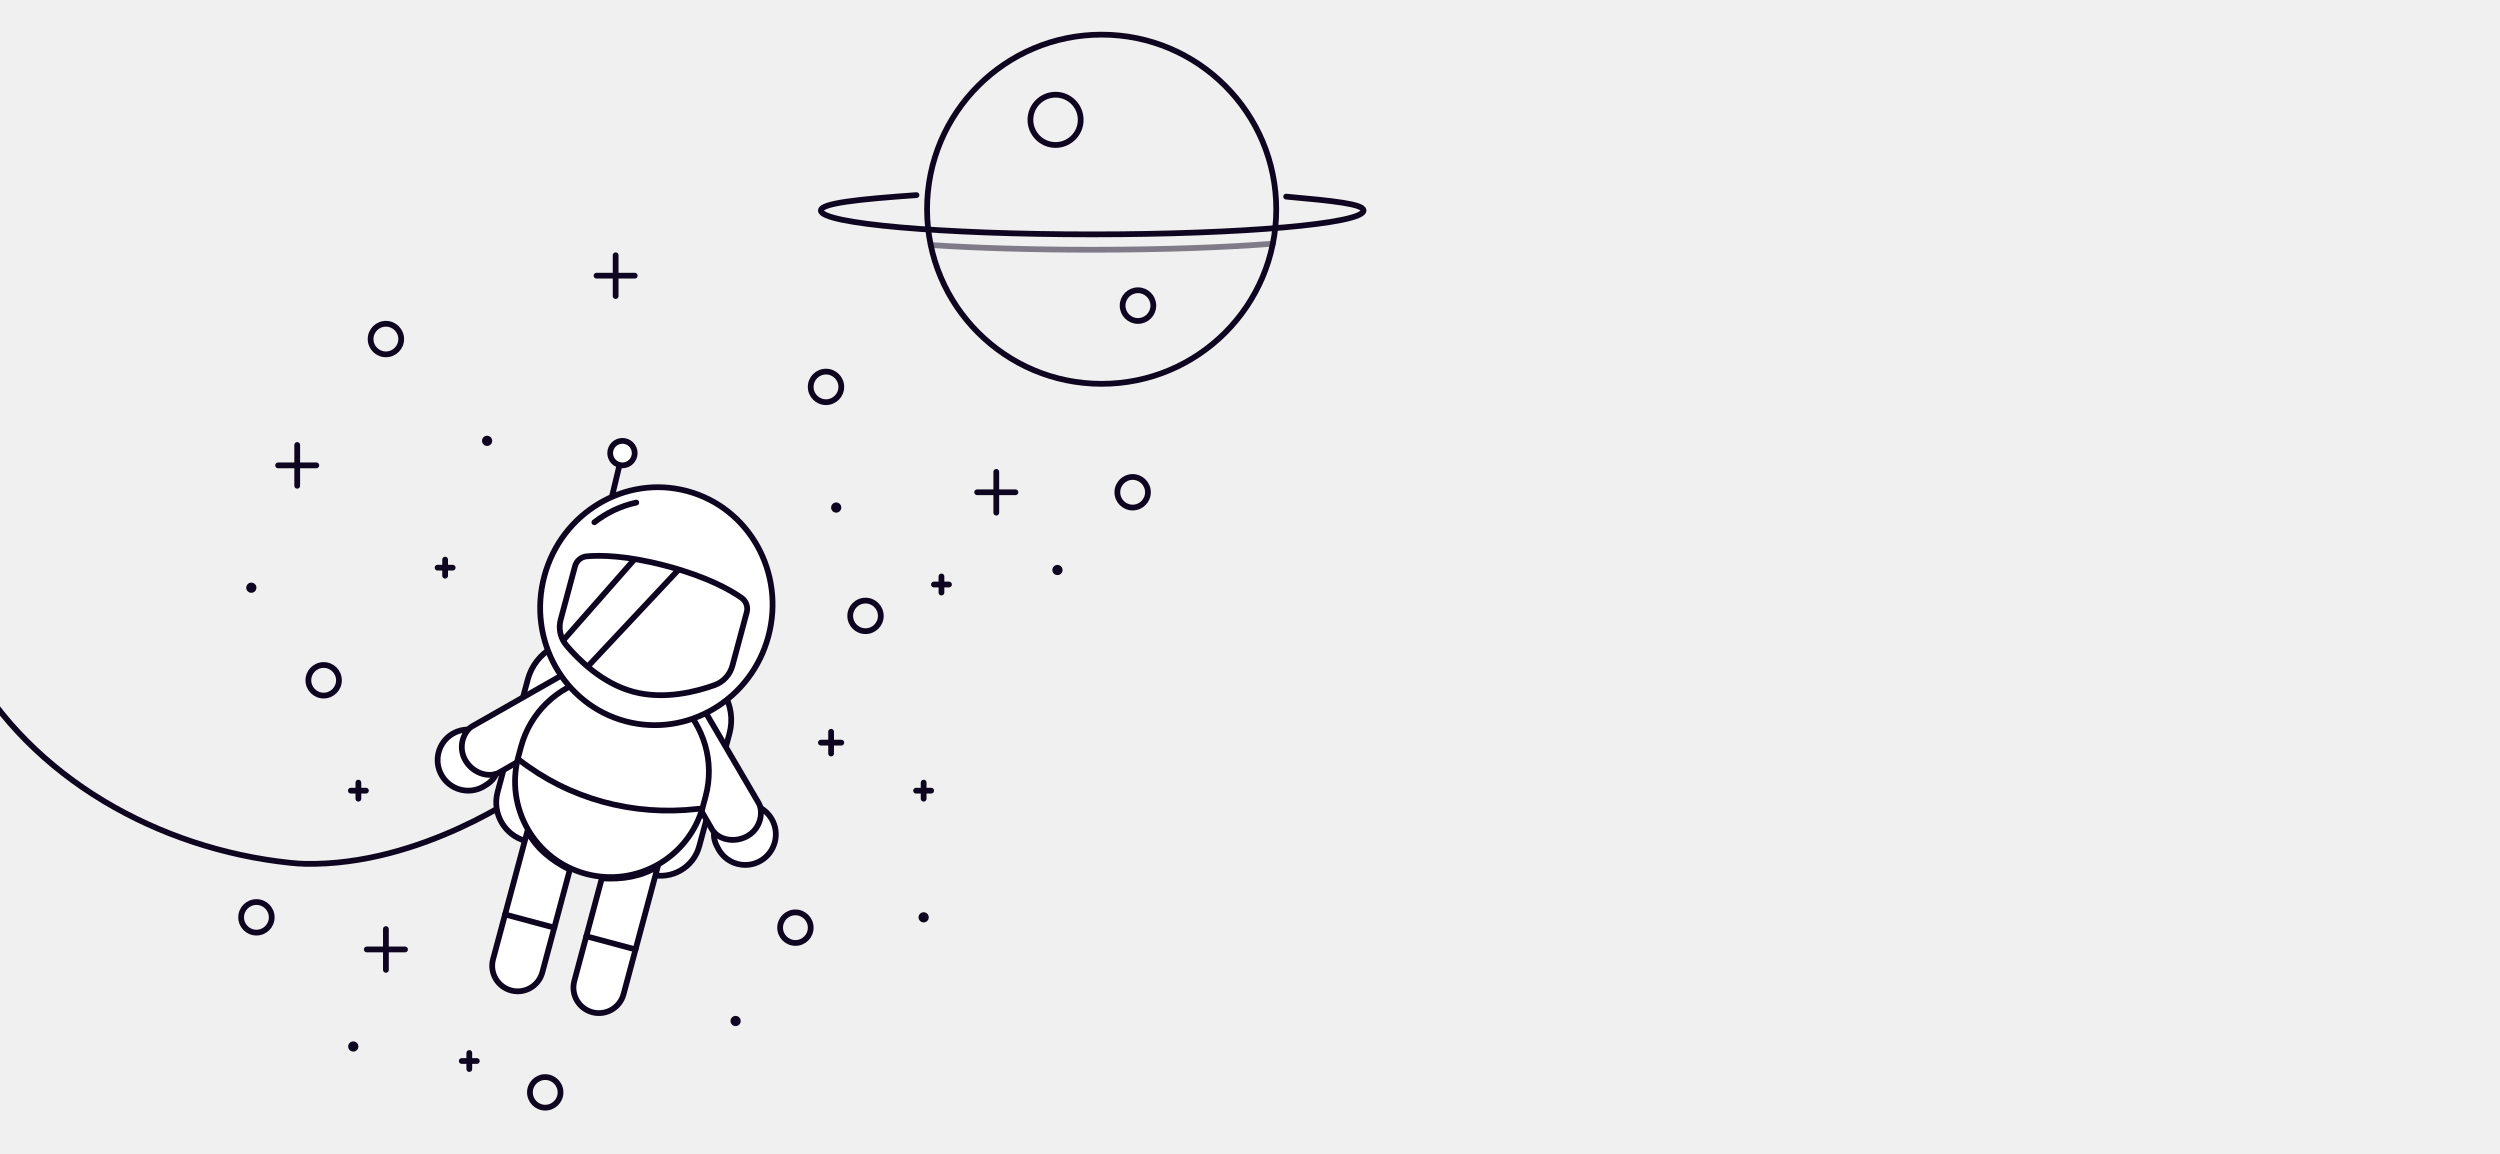
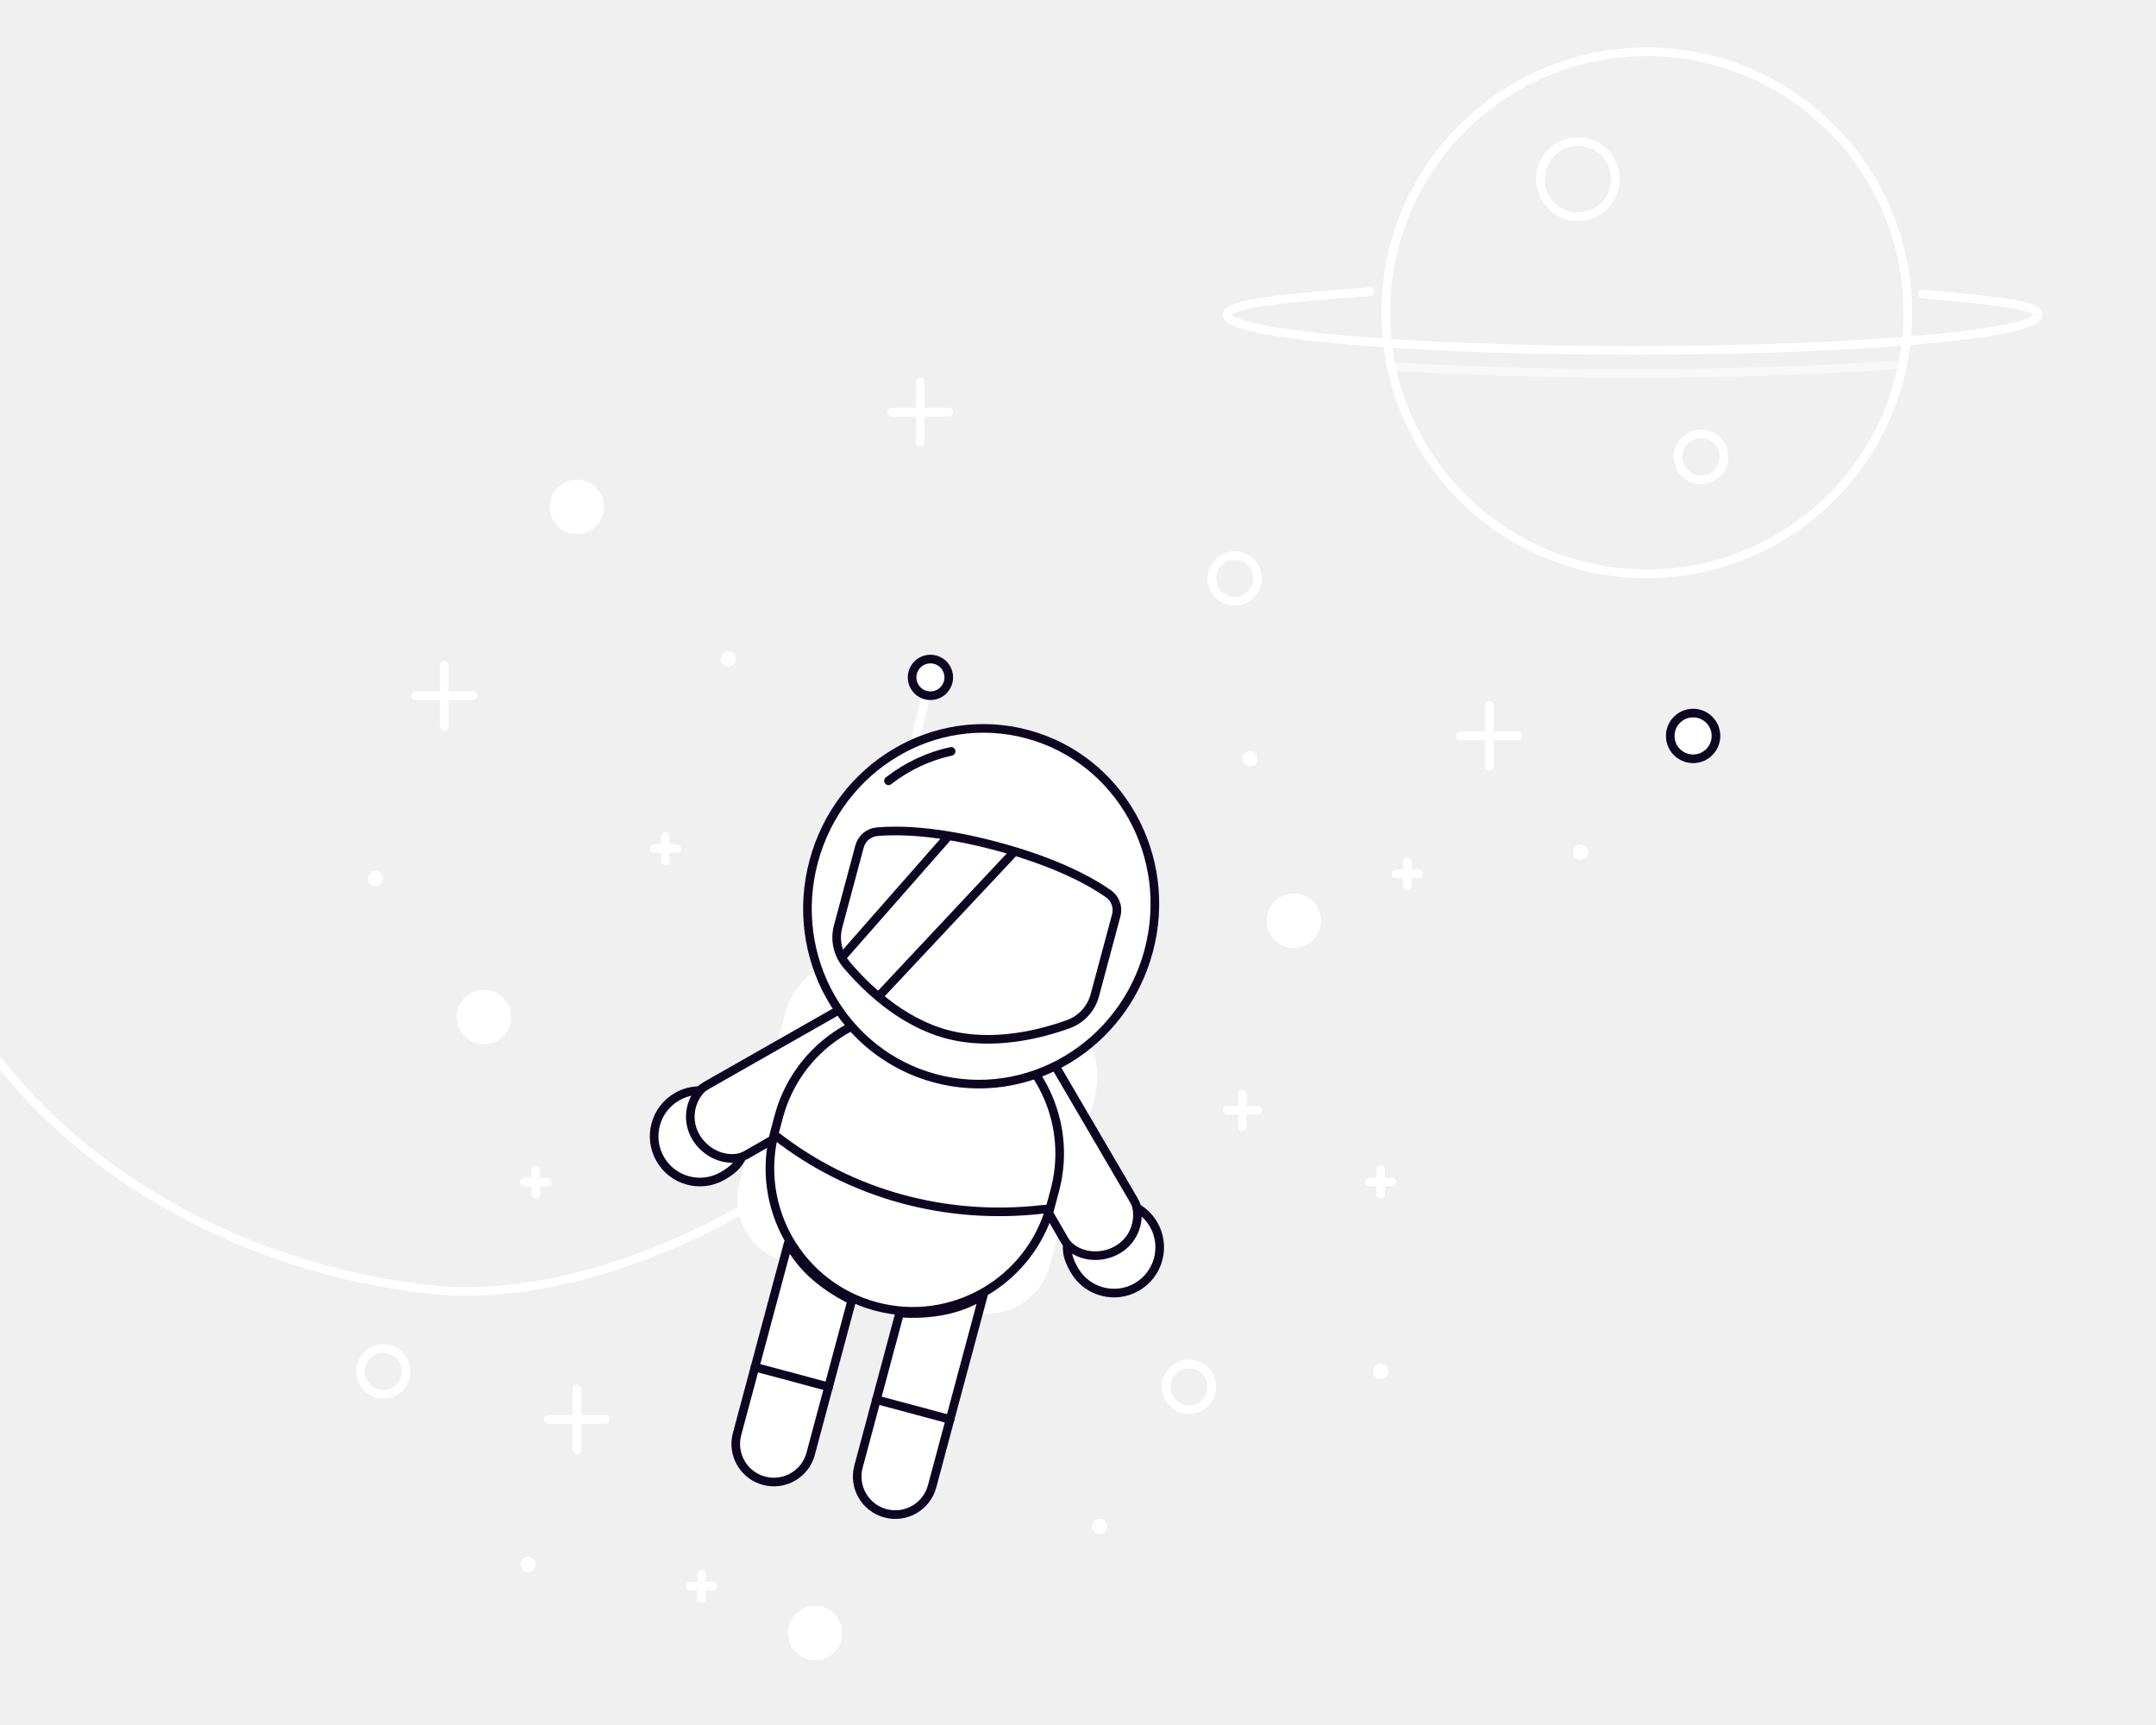
- <svg xmlns="http://www.w3.org/2000/svg" id="space" version="1.1" viewBox="0 0 1300 600">
+ <svg xmlns="http://www.w3.org/2000/svg" id="space" version="1.1" viewBox="0 0 750 600">
  <g>
    <defs>
      <clipPath id="GlassClip">
        <path d="M380.857,346.164c-1.247,4.651-4.668,8.421-9.196,10.06c-9.332,3.377-26.2,7.817-42.301,3.5                 s-28.485-16.599-34.877-24.192c-3.101-3.684-4.177-8.66-2.93-13.311l7.453-27.798c0.756-2.82,3.181-4.868,6.088-5.13                 c6.755-0.61,20.546-0.608,41.785,5.087s33.181,12.591,38.725,16.498c2.387,1.682,3.461,4.668,2.705,7.488L380.857,346.164z" />
      </clipPath>
      <clipPath id="cordClip">
        <rect width="800" height="600" />
      </clipPath>
    </defs>
    <g id="planet">
-       <circle fill="none" stroke="#0E0620" stroke-width="3" stroke-miterlimit="10" cx="572.859" cy="108.803" r="90.788" />
-       <circle id="craterBig" fill="none" stroke="#0E0620" stroke-width="3" stroke-miterlimit="10" cx="548.891" cy="62.319" r="13.074" />
-       <circle id="craterSmall" fill="none" stroke="#0E0620" stroke-width="3" stroke-miterlimit="10" cx="591.743" cy="158.918" r="7.989" />
-       <path id="ring" fill="none" stroke="#0E0620" stroke-width="3" stroke-linecap="round" stroke-miterlimit="10" d="    M476.562,101.461c-30.404,2.164-49.691,4.221-49.691,8.007c0,6.853,63.166,12.408,141.085,12.408s141.085-5.555,141.085-12.408    c0-3.378-15.347-4.988-40.243-7.225" />
-       <path id="ringShadow" opacity="0.5" fill="none" stroke="#0E0620" stroke-width="3" stroke-linecap="round" stroke-miterlimit="10" d="    M483.985,127.43c23.462,1.531,52.515,2.436,83.972,2.436c36.069,0,68.978-1.19,93.922-3.149" />
+       <circle fill="none" stroke="#FFFFFF" stroke-width="3" stroke-miterlimit="10" cx="572.859" cy="108.803" r="90.788" />
+       <circle id="craterBig" fill="none" stroke="#FFFFFF" stroke-width="3" stroke-miterlimit="10" cx="548.891" cy="62.319" r="13.074" />
+       <circle id="craterSmall" fill="none" stroke="#FFFFFF" stroke-width="3" stroke-miterlimit="10" cx="591.743" cy="158.918" r="7.989" />
+       <path id="ring" fill="none" stroke="#FFFFFF" stroke-width="3" stroke-linecap="round" stroke-miterlimit="10" d="    M476.562,101.461c-30.404,2.164-49.691,4.221-49.691,8.007c0,6.853,63.166,12.408,141.085,12.408s141.085-5.555,141.085-12.408    c0-3.378-15.347-4.988-40.243-7.225" />
+       <path id="ringShadow" opacity="0.5" fill="none" stroke="#FFFFFF" stroke-width="3" stroke-linecap="round" stroke-miterlimit="10" d="    M483.985,127.43c23.462,1.531,52.515,2.436,83.972,2.436c36.069,0,68.978-1.19,93.922-3.149" />
    </g>
    <g id="stars">
      <g id="starsBig">
        <g>
-           <line fill="none" stroke="#0E0620" stroke-width="3" stroke-linecap="round" stroke-miterlimit="10" x1="518.07" y1="245.375" x2="518.07" y2="266.581" />
-           <line fill="none" stroke="#0E0620" stroke-width="3" stroke-linecap="round" stroke-miterlimit="10" x1="508.129" y1="255.978" x2="528.01" y2="255.978" />
+           <line fill="none" stroke="#FFFFFF" stroke-width="3" stroke-linecap="round" stroke-miterlimit="10" x1="518.07" y1="245.375" x2="518.07" y2="266.581" />
+           <line fill="none" stroke="#FFFFFF" stroke-width="3" stroke-linecap="round" stroke-miterlimit="10" x1="508.129" y1="255.978" x2="528.01" y2="255.978" />
        </g>
        <g>
-           <line fill="none" stroke="#0E0620" stroke-width="3" stroke-linecap="round" stroke-miterlimit="10" x1="154.55" y1="231.391" x2="154.55" y2="252.598" />
-           <line fill="none" stroke="#0E0620" stroke-width="3" stroke-linecap="round" stroke-miterlimit="10" x1="144.609" y1="241.995" x2="164.49" y2="241.995" />
+           <line fill="none" stroke="#FFFFFF" stroke-width="3" stroke-linecap="round" stroke-miterlimit="10" x1="154.55" y1="231.391" x2="154.55" y2="252.598" />
+           <line fill="none" stroke="#FFFFFF" stroke-width="3" stroke-linecap="round" stroke-miterlimit="10" x1="144.609" y1="241.995" x2="164.49" y2="241.995" />
        </g>
        <g>
-           <line fill="none" stroke="#0E0620" stroke-width="3" stroke-linecap="round" stroke-miterlimit="10" x1="320.135" y1="132.746" x2="320.135" y2="153.952" />
-           <line fill="none" stroke="#0E0620" stroke-width="3" stroke-linecap="round" stroke-miterlimit="10" x1="310.194" y1="143.349" x2="330.075" y2="143.349" />
+           <line fill="none" stroke="#FFFFFF" stroke-width="3" stroke-linecap="round" stroke-miterlimit="10" x1="320.135" y1="132.746" x2="320.135" y2="153.952" />
+           <line fill="none" stroke="#FFFFFF" stroke-width="3" stroke-linecap="round" stroke-miterlimit="10" x1="310.194" y1="143.349" x2="330.075" y2="143.349" />
        </g>
        <g>
-           <line fill="none" stroke="#0E0620" stroke-width="3" stroke-linecap="round" stroke-miterlimit="10" x1="200.67" y1="483.11" x2="200.67" y2="504.316" />
-           <line fill="none" stroke="#0E0620" stroke-width="3" stroke-linecap="round" stroke-miterlimit="10" x1="210.611" y1="493.713" x2="190.73" y2="493.713" />
+           <line fill="none" stroke="#FFFFFF" stroke-width="3" stroke-linecap="round" stroke-miterlimit="10" x1="200.67" y1="483.11" x2="200.67" y2="504.316" />
+           <line fill="none" stroke="#FFFFFF" stroke-width="3" stroke-linecap="round" stroke-miterlimit="10" x1="210.611" y1="493.713" x2="190.73" y2="493.713" />
        </g>
      </g>
      <g id="starsSmall">
        <g>
-           <line fill="none" stroke="#0E0620" stroke-width="3" stroke-linecap="round" stroke-miterlimit="10" x1="432.173" y1="380.52" x2="432.173" y2="391.83" />
-           <line fill="none" stroke="#0E0620" stroke-width="3" stroke-linecap="round" stroke-miterlimit="10" x1="426.871" y1="386.175" x2="437.474" y2="386.175" />
+           <line fill="none" stroke="#FFFFFF" stroke-width="3" stroke-linecap="round" stroke-miterlimit="10" x1="432.173" y1="380.52" x2="432.173" y2="391.83" />
+           <line fill="none" stroke="#FFFFFF" stroke-width="3" stroke-linecap="round" stroke-miterlimit="10" x1="426.871" y1="386.175" x2="437.474" y2="386.175" />
        </g>
        <g>
-           <line fill="none" stroke="#0E0620" stroke-width="3" stroke-linecap="round" stroke-miterlimit="10" x1="489.555" y1="299.765" x2="489.555" y2="308.124" />
-           <line fill="none" stroke="#0E0620" stroke-width="3" stroke-linecap="round" stroke-miterlimit="10" x1="485.636" y1="303.945" x2="493.473" y2="303.945" />
+           <line fill="none" stroke="#FFFFFF" stroke-width="3" stroke-linecap="round" stroke-miterlimit="10" x1="489.555" y1="299.765" x2="489.555" y2="308.124" />
+           <line fill="none" stroke="#FFFFFF" stroke-width="3" stroke-linecap="round" stroke-miterlimit="10" x1="485.636" y1="303.945" x2="493.473" y2="303.945" />
        </g>
        <g>
-           <line fill="none" stroke="#0E0620" stroke-width="3" stroke-linecap="round" stroke-miterlimit="10" x1="231.468" y1="291.009" x2="231.468" y2="299.369" />
-           <line fill="none" stroke="#0E0620" stroke-width="3" stroke-linecap="round" stroke-miterlimit="10" x1="227.55" y1="295.189" x2="235.387" y2="295.189" />
+           <line fill="none" stroke="#FFFFFF" stroke-width="3" stroke-linecap="round" stroke-miterlimit="10" x1="231.468" y1="291.009" x2="231.468" y2="299.369" />
+           <line fill="none" stroke="#FFFFFF" stroke-width="3" stroke-linecap="round" stroke-miterlimit="10" x1="227.55" y1="295.189" x2="235.387" y2="295.189" />
        </g>
        <g>
-           <line fill="none" stroke="#0E0620" stroke-width="3" stroke-linecap="round" stroke-miterlimit="10" x1="244.032" y1="547.539" x2="244.032" y2="555.898" />
-           <line fill="none" stroke="#0E0620" stroke-width="3" stroke-linecap="round" stroke-miterlimit="10" x1="247.95" y1="551.719" x2="240.113" y2="551.719" />
+           <line fill="none" stroke="#FFFFFF" stroke-width="3" stroke-linecap="round" stroke-miterlimit="10" x1="244.032" y1="547.539" x2="244.032" y2="555.898" />
+           <line fill="none" stroke="#FFFFFF" stroke-width="3" stroke-linecap="round" stroke-miterlimit="10" x1="247.95" y1="551.719" x2="240.113" y2="551.719" />
        </g>
        <g>
-           <line fill="none" stroke="#0E0620" stroke-width="3" stroke-linecap="round" stroke-miterlimit="10" x1="186.359" y1="406.967" x2="186.359" y2="415.326" />
-           <line fill="none" stroke="#0E0620" stroke-width="3" stroke-linecap="round" stroke-miterlimit="10" x1="190.277" y1="411.146" x2="182.44" y2="411.146" />
+           <line fill="none" stroke="#FFFFFF" stroke-width="3" stroke-linecap="round" stroke-miterlimit="10" x1="186.359" y1="406.967" x2="186.359" y2="415.326" />
+           <line fill="none" stroke="#FFFFFF" stroke-width="3" stroke-linecap="round" stroke-miterlimit="10" x1="190.277" y1="411.146" x2="182.44" y2="411.146" />
        </g>
        <g>
-           <line fill="none" stroke="#0E0620" stroke-width="3" stroke-linecap="round" stroke-miterlimit="10" x1="480.296" y1="406.967" x2="480.296" y2="415.326" />
-           <line fill="none" stroke="#0E0620" stroke-width="3" stroke-linecap="round" stroke-miterlimit="10" x1="484.215" y1="411.146" x2="476.378" y2="411.146" />
+           <line fill="none" stroke="#FFFFFF" stroke-width="3" stroke-linecap="round" stroke-miterlimit="10" x1="480.296" y1="406.967" x2="480.296" y2="415.326" />
+           <line fill="none" stroke="#FFFFFF" stroke-width="3" stroke-linecap="round" stroke-miterlimit="10" x1="484.215" y1="411.146" x2="476.378" y2="411.146" />
        </g>
      </g>
      <g id="circlesBig">
-         <circle fill="none" stroke="#0E0620" stroke-width="3" stroke-linecap="round" stroke-miterlimit="10" cx="588.977" cy="255.978" r="7.952" />
-         <circle fill="none" stroke="#0E0620" stroke-width="3" stroke-linecap="round" stroke-miterlimit="10" cx="450.066" cy="320.259" r="7.952" />
-         <circle fill="none" stroke="#0E0620" stroke-width="3" stroke-linecap="round" stroke-miterlimit="10" cx="168.303" cy="353.753" r="7.952" />
-         <circle fill="none" stroke="#0E0620" stroke-width="3" stroke-linecap="round" stroke-miterlimit="10" cx="429.522" cy="201.185" r="7.952" />
-         <circle fill="none" stroke="#0E0620" stroke-width="3" stroke-linecap="round" stroke-miterlimit="10" cx="200.67" cy="176.313" r="7.952" />
-         <circle fill="none" stroke="#0E0620" stroke-width="3" stroke-linecap="round" stroke-miterlimit="10" cx="133.343" cy="477.014" r="7.952" />
-         <circle fill="none" stroke="#0E0620" stroke-width="3" stroke-linecap="round" stroke-miterlimit="10" cx="283.521" cy="568.033" r="7.952" />
-         <circle fill="none" stroke="#0E0620" stroke-width="3" stroke-linecap="round" stroke-miterlimit="10" cx="413.618" cy="482.387" r="7.952" />
+         <circle fill="#FFFFFF" stroke="#0E0620" stroke-width="3" stroke-linecap="round" stroke-miterlimit="10" cx="588.977" cy="255.978" r="7.952" />
+         <circle fill="#FFFFFF" stroke="#FFFFFF" stroke-width="3" stroke-linecap="round" stroke-miterlimit="10" cx="450.066" cy="320.259" r="7.952" />
+         <circle fill="#FFFFFF" stroke="#FFFFFF" stroke-width="3" stroke-linecap="round" stroke-miterlimit="10" cx="168.303" cy="353.753" r="7.952" />
+         <circle fill="none" stroke="#FFFFFF" stroke-width="3" stroke-linecap="round" stroke-miterlimit="10" cx="429.522" cy="201.185" r="7.952" />
+         <circle fill="#FFFFFF" stroke="#FFFFFF" stroke-width="3" stroke-linecap="round" stroke-miterlimit="10" cx="200.67" cy="176.313" r="7.952" />
+         <circle fill="none" stroke="#FFFFFF" stroke-width="3" stroke-linecap="round" stroke-miterlimit="10" cx="133.343" cy="477.014" r="7.952" />
+         <circle fill="#FFFFFF" stroke="#FFFFFF" stroke-width="3" stroke-linecap="round" stroke-miterlimit="10" cx="283.521" cy="568.033" r="7.952" />
+         <circle fill="none" stroke="#FFFFFF" stroke-width="3" stroke-linecap="round" stroke-miterlimit="10" cx="413.618" cy="482.387" r="7.952" />
      </g>
      <g id="circlesSmall">
-         <circle fill="#0E0620" cx="549.879" cy="296.402" r="2.651" />
-         <circle fill="#0E0620" cx="253.29" cy="229.24" r="2.651" />
-         <circle fill="#0E0620" cx="434.824" cy="263.931" r="2.651" />
-         <circle fill="#0E0620" cx="183.708" cy="544.176" r="2.651" />
-         <circle fill="#0E0620" cx="382.515" cy="530.923" r="2.651" />
-         <circle fill="#0E0620" cx="130.693" cy="305.608" r="2.651" />
-         <circle fill="#0E0620" cx="480.296" cy="477.014" r="2.651" />
+         <circle fill="#FFFFFF" cx="549.879" cy="296.402" r="2.651" />
+         <circle fill="#FFFFFF" cx="253.29" cy="229.24" r="2.651" />
+         <circle fill="#FFFFFF" cx="434.824" cy="263.931" r="2.651" />
+         <circle fill="#FFFFFF" cx="183.708" cy="544.176" r="2.651" />
+         <circle fill="#FFFFFF" cx="382.515" cy="530.923" r="2.651" />
+         <circle fill="#FFFFFF" cx="130.693" cy="305.608" r="2.651" />
+         <circle fill="#FFFFFF" cx="480.296" cy="477.014" r="2.651" />
      </g>
    </g>
    <g id="spaceman" clip-path="url(cordClip)">
-       <path id="cord" fill="none" stroke="#0E0620" stroke-width="3" stroke-linecap="round" stroke-linejoin="round" stroke-miterlimit="10" d="    M273.813,410.969c0,0-54.527,39.501-115.34,38.218c-2.28-0.048-4.926-0.241-7.841-0.548    c-68.038-7.178-134.288-43.963-167.33-103.87c-0.908-1.646-1.793-3.3-2.654-4.964c-18.395-35.511-37.259-83.385-32.075-118.817" />
-       <path id="backpack" fill="#FFFFFF" stroke="#0E0620" stroke-width="3" stroke-linecap="round" stroke-linejoin="round" stroke-miterlimit="10" d="    M338.164,454.689l-64.726-17.353c-11.086-2.972-17.664-14.369-14.692-25.455l15.694-58.537    c3.889-14.504,18.799-23.11,33.303-19.221l52.349,14.035c14.504,3.889,23.11,18.799,19.221,33.303l-15.694,58.537    C360.647,451.083,349.251,457.661,338.164,454.689z" />
+       <path id="cord" fill="none" stroke="#FFFFFF" stroke-width="3" stroke-linecap="round" stroke-linejoin="round" stroke-miterlimit="10" d="    M273.813,410.969c0,0-54.527,39.501-115.34,38.218c-2.28-0.048-4.926-0.241-7.841-0.548    c-68.038-7.178-134.288-43.963-167.33-103.87c-0.908-1.646-1.793-3.3-2.654-4.964c-18.395-35.511-37.259-83.385-32.075-118.817" />
+       <path id="backpack" fill="#FFFFFF" stroke="#FFFFFF" stroke-width="3" stroke-linecap="round" stroke-linejoin="round" stroke-miterlimit="10" d="    M338.164,454.689l-64.726-17.353c-11.086-2.972-17.664-14.369-14.692-25.455l15.694-58.537    c3.889-14.504,18.799-23.11,33.303-19.221l52.349,14.035c14.504,3.889,23.11,18.799,19.221,33.303l-15.694,58.537    C360.647,451.083,349.251,457.661,338.164,454.689z" />
      <g id="antenna">
-         <line fill="#FFFFFF" stroke="#0E0620" stroke-width="3" stroke-linecap="round" stroke-linejoin="round" stroke-miterlimit="10" x1="323.396" y1="236.625" x2="295.285" y2="353.753" />
+         <line fill="#FFFFFF" stroke="#FFFFFF" stroke-width="3" stroke-linecap="round" stroke-linejoin="round" stroke-miterlimit="10" x1="323.396" y1="236.625" x2="295.285" y2="353.753" />
        <circle fill="#FFFFFF" stroke="#0E0620" stroke-width="3" stroke-linecap="round" stroke-linejoin="round" stroke-miterlimit="10" cx="323.666" cy="235.617" r="6.375" />
      </g>
      <g id="armR">
        <path fill="#FFFFFF" stroke="#0E0620" stroke-width="3" stroke-linecap="round" stroke-linejoin="round" stroke-miterlimit="10" d="     M360.633,363.039c1.352,1.061,4.91,5.056,5.824,6.634l27.874,47.634c3.855,6.649,1.59,15.164-5.059,19.02l0,0     c-6.649,3.855-15.164,1.59-19.02-5.059l-5.603-9.663" />
        <path fill="#FFFFFF" stroke="#0E0620" stroke-width="3" stroke-linecap="round" stroke-linejoin="round" stroke-miterlimit="10" d="     M388.762,434.677c5.234-3.039,7.731-8.966,6.678-14.594c2.344,1.343,4.383,3.289,5.837,5.793     c4.411,7.596,1.829,17.33-5.767,21.741c-7.596,4.411-17.33,1.829-21.741-5.767c-1.754-3.021-2.817-5.818-2.484-9.046     C375.625,437.355,383.087,437.973,388.762,434.677z" />
      </g>
      <g id="armL">
        <path fill="#FFFFFF" stroke="#0E0620" stroke-width="3" stroke-linecap="round" stroke-linejoin="round" stroke-miterlimit="10" d="     M301.301,347.66c-1.702,0.242-5.91,1.627-7.492,2.536l-47.965,27.301c-6.664,3.829-8.963,12.335-5.134,18.999h0     c3.829,6.664,12.335,8.963,18.999,5.134l9.685-5.564" />
        <path fill="#FFFFFF" stroke="#0E0620" stroke-width="3" stroke-linecap="round" stroke-linejoin="round" stroke-miterlimit="10" d="     M241.978,395.324c-3.012-5.25-2.209-11.631,1.518-15.977c-2.701-0.009-5.44,0.656-7.952,2.096     c-7.619,4.371-10.253,14.09-5.883,21.71c4.371,7.619,14.09,10.253,21.709,5.883c3.03-1.738,5.35-3.628,6.676-6.59     C252.013,404.214,245.243,401.017,241.978,395.324z" />
      </g>
      <g id="body">
        <path fill="#FFFFFF" stroke="#0E0620" stroke-width="3" stroke-linecap="round" stroke-linejoin="round" stroke-miterlimit="10" d="     M353.351,365.387c-7.948,1.263-16.249,0.929-24.48-1.278c-8.232-2.207-15.586-6.07-21.836-11.14     c-17.004,4.207-31.269,17.289-36.128,35.411l-1.374,5.123c-7.112,26.525,8.617,53.791,35.13,60.899l0,0     c26.513,7.108,53.771-8.632,60.883-35.158l1.374-5.123C371.778,395.999,365.971,377.536,353.351,365.387z" />
        <path fill="none" stroke="#0E0620" stroke-width="3" stroke-linecap="round" stroke-linejoin="round" stroke-miterlimit="10" d="     M269.678,394.912L269.678,394.912c26.3,20.643,59.654,29.585,93.106,25.724l2.419-0.114" />
      </g>
      <g id="legs">
        <g id="legR">
          <path fill="#FFFFFF" stroke="#0E0620" stroke-width="3" stroke-linecap="round" stroke-linejoin="round" stroke-miterlimit="10" d="      M312.957,456.734l-14.315,53.395c-1.896,7.07,2.299,14.338,9.37,16.234l0,0c7.07,1.896,14.338-2.299,16.234-9.37l17.838-66.534      C333.451,455.886,323.526,457.387,312.957,456.734z" />
          <line fill="none" stroke="#0E0620" stroke-width="3" stroke-linecap="round" stroke-linejoin="round" stroke-miterlimit="10" x1="304.883" y1="486.849" x2="330.487" y2="493.713" />
        </g>
        <g id="legL">
          <path fill="#FFFFFF" stroke="#0E0620" stroke-width="3" stroke-linecap="round" stroke-linejoin="round" stroke-miterlimit="10" d="      M296.315,452.273L282,505.667c-1.896,7.07-9.164,11.265-16.234,9.37l0,0c-7.07-1.896-11.265-9.164-9.37-16.234l17.838-66.534      C278.993,441.286,286.836,447.55,296.315,452.273z" />
          <line fill="none" stroke="#0E0620" stroke-width="3" stroke-linecap="round" stroke-linejoin="round" stroke-miterlimit="10" x1="262.638" y1="475.522" x2="288.241" y2="482.387" />
        </g>
      </g>
      <g id="head">
        <ellipse transform="matrix(0.259 -0.9659 0.9659 0.259 -51.5445 563.2371)" fill="#FFFFFF" stroke="#0E0620" stroke-width="3" stroke-linecap="round" stroke-linejoin="round" stroke-miterlimit="10" cx="341.295" cy="315.211" rx="61.961" ry="60.305" />
        <path id="headStripe" fill="none" stroke="#0E0620" stroke-width="3" stroke-linecap="round" stroke-linejoin="round" stroke-miterlimit="10" d="     M330.868,261.338c-7.929,1.72-15.381,5.246-21.799,10.246" />
        <path fill="#FFFFFF" stroke="#0E0620" stroke-width="3" stroke-linecap="round" stroke-linejoin="round" stroke-miterlimit="10" d="     M380.857,346.164c-1.247,4.651-4.668,8.421-9.196,10.06c-9.332,3.377-26.2,7.817-42.301,3.5s-28.485-16.599-34.877-24.192     c-3.101-3.684-4.177-8.66-2.93-13.311l7.453-27.798c0.756-2.82,3.181-4.868,6.088-5.13c6.755-0.61,20.546-0.608,41.785,5.087     s33.181,12.591,38.725,16.498c2.387,1.682,3.461,4.668,2.705,7.488L380.857,346.164z" />
        <g clip-path="url(#GlassClip)">
          <polygon id="glassShine" fill="none" stroke="#0E0620" stroke-width="3" stroke-miterlimit="10" points="      278.436,375.599 383.003,264.076 364.393,251.618 264.807,364.928     " />
        </g>
      </g>
    </g>
  </g>
</svg>
